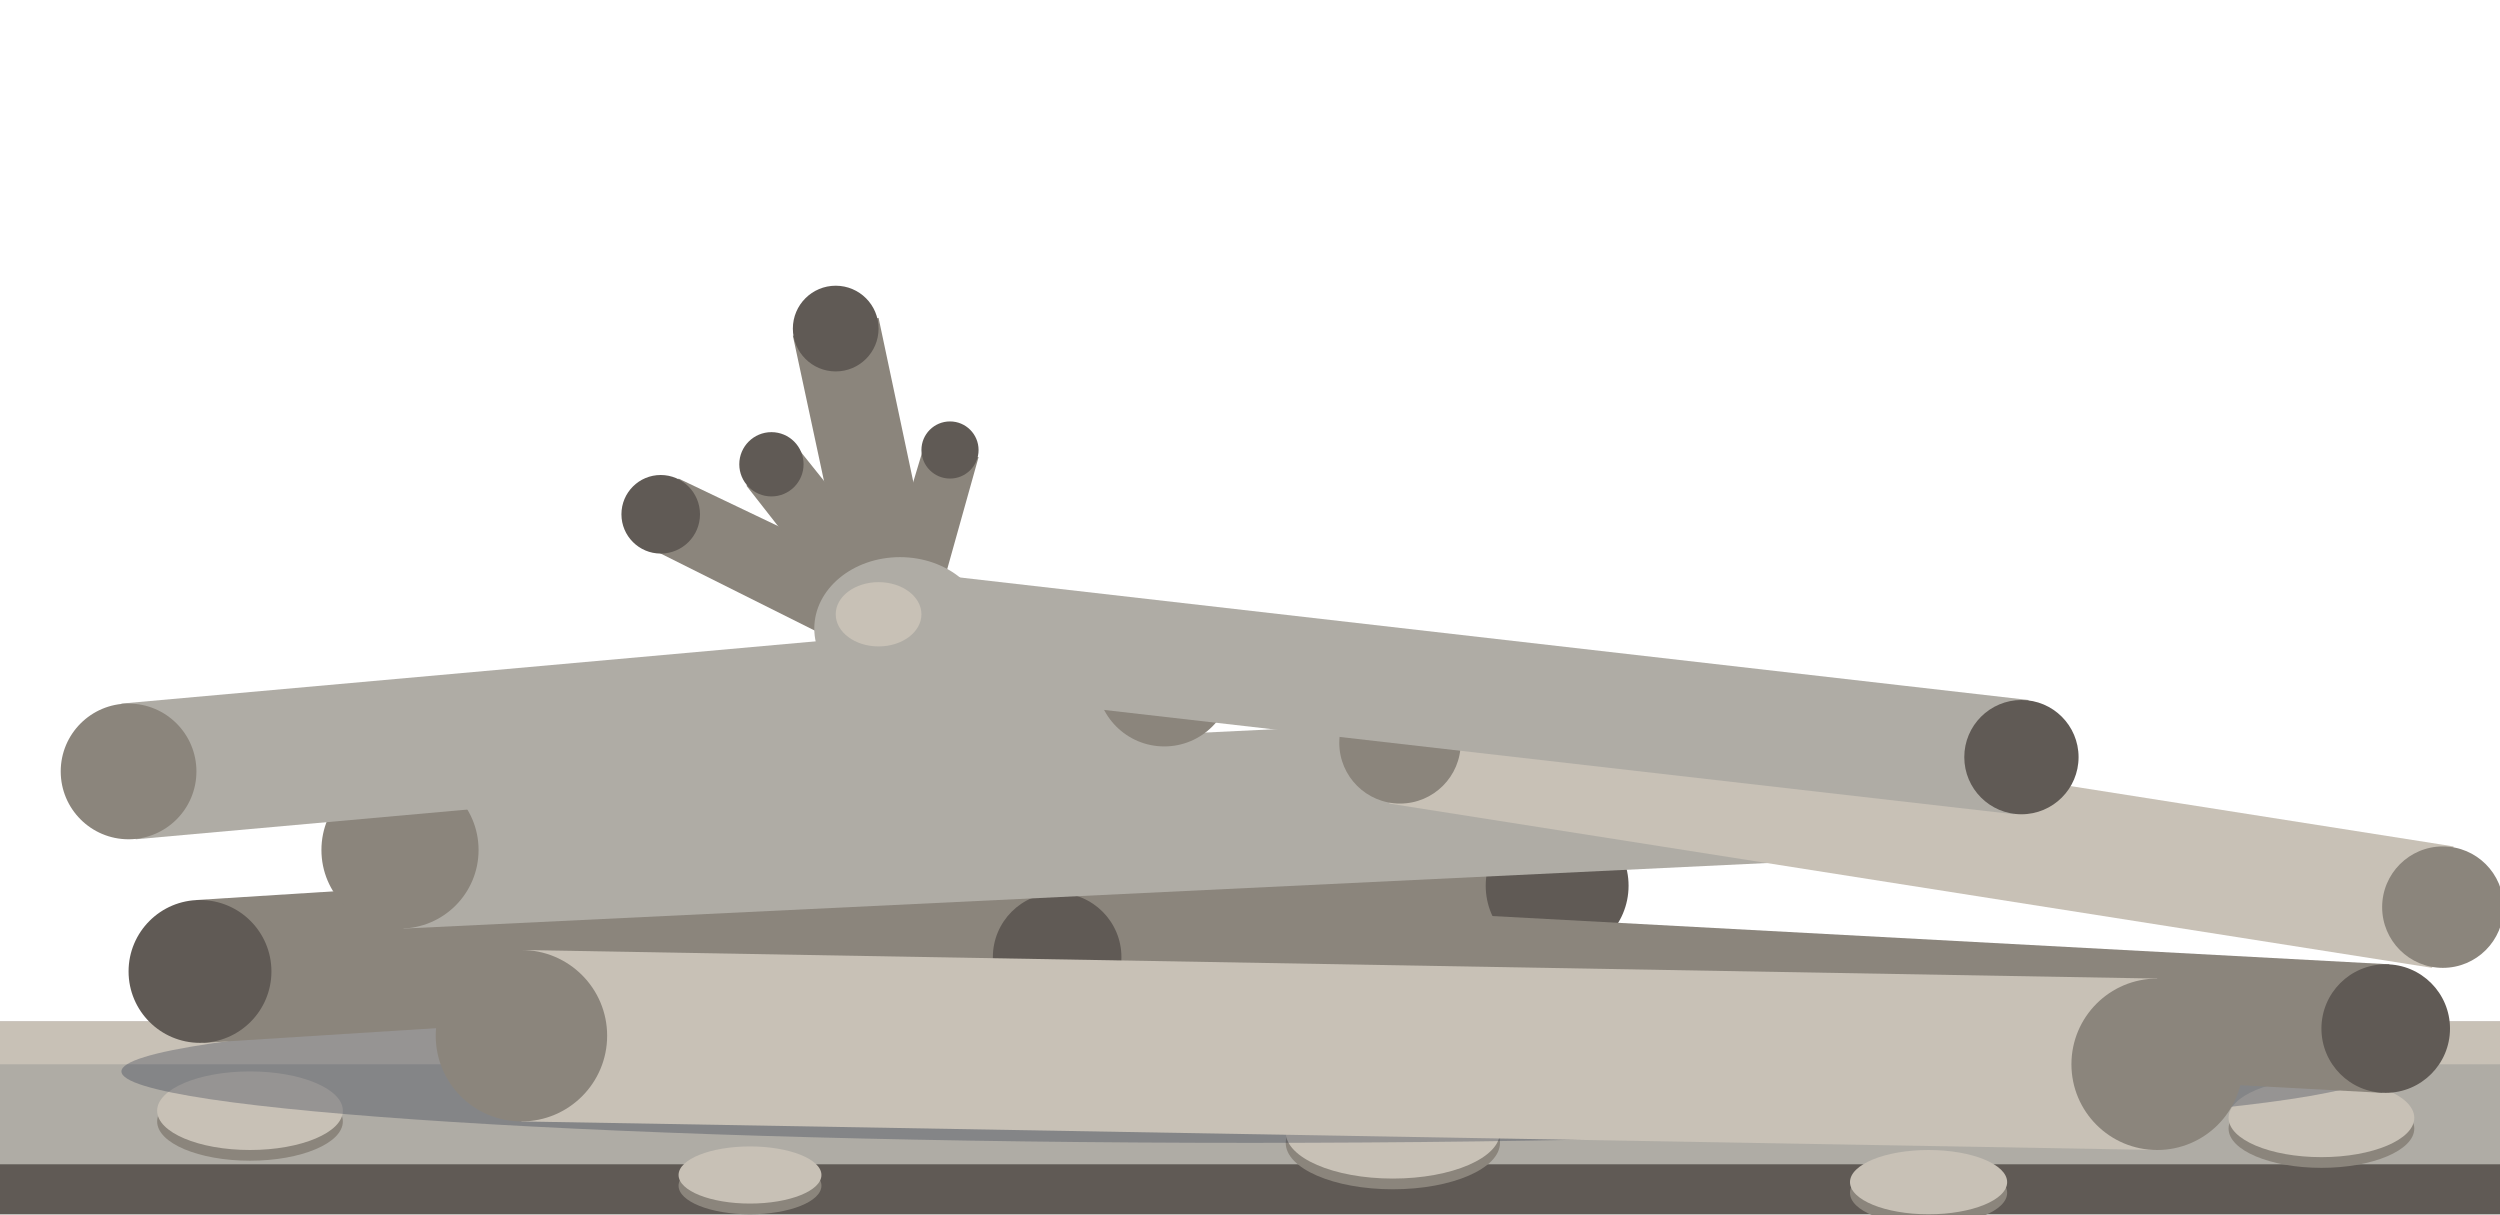
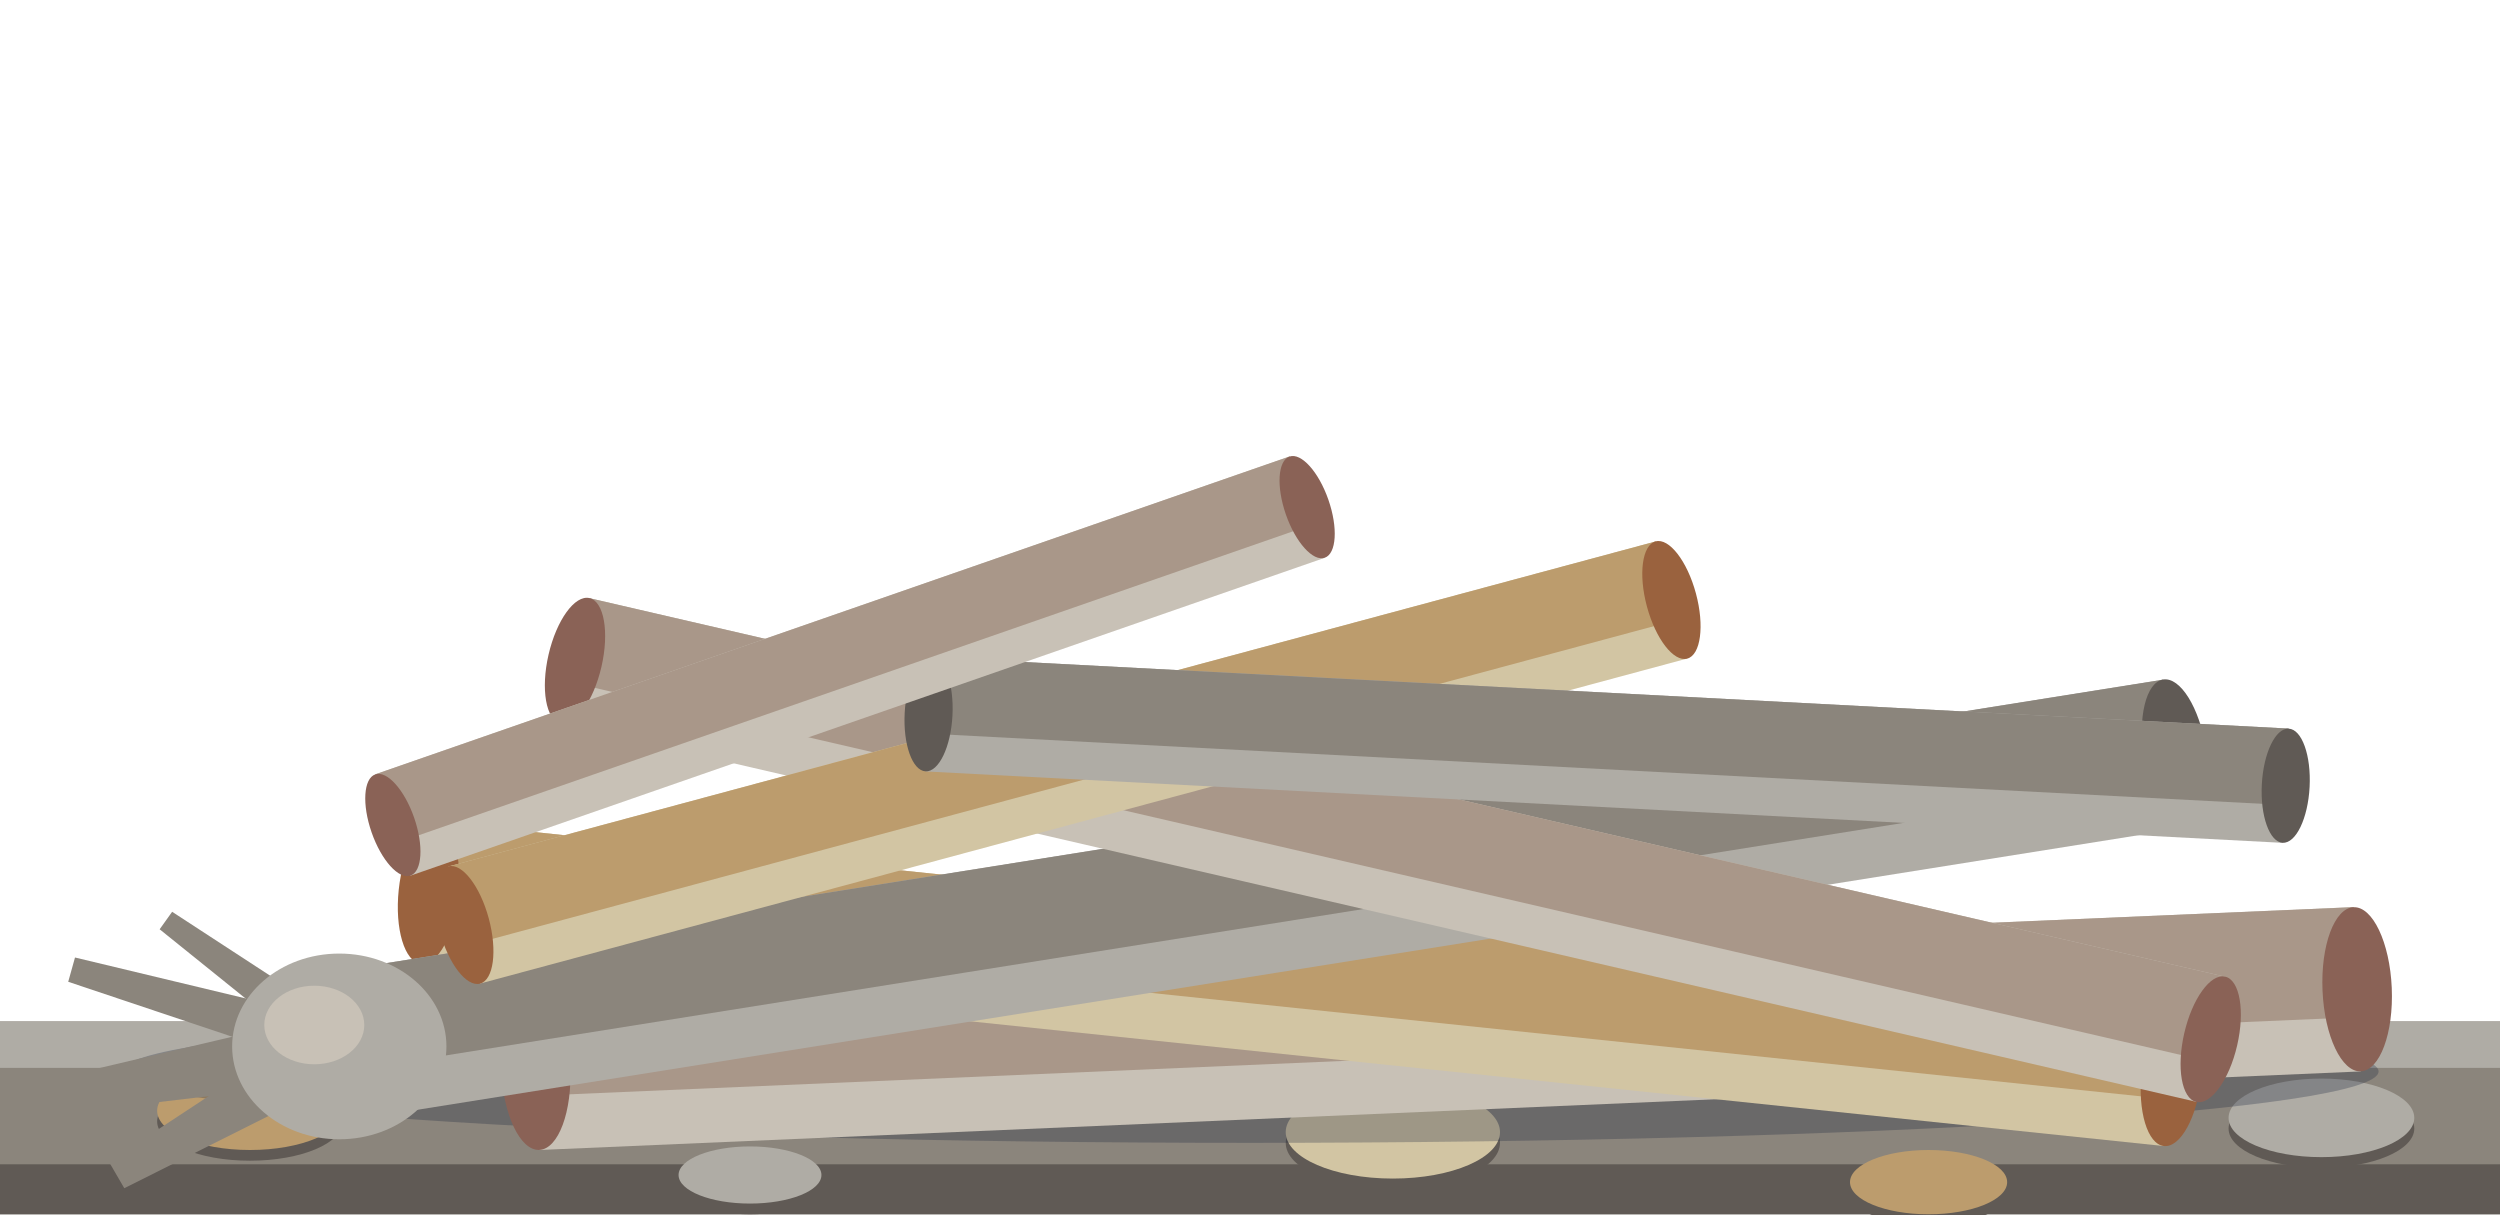
<svg xmlns="http://www.w3.org/2000/svg" width="700" height="340" viewBox="0 0 700 340" shape-rendering="geometricPrecision">
-   <rect x="0" y="286" width="700" height="54" fill="#afaca5" />
-   <rect x="0" y="286" width="700" height="12" fill="#c8c1b6" />
+   <rect x="0" y="286" width="700" height="54" fill="#8b857c" />
+   <rect x="0" y="286" width="700" height="13" fill="#afaca5" />
  <rect x="0" y="326" width="700" height="14" fill="#605a55" />
-   <ellipse cx="70" cy="314" rx="26" ry="11" fill="#8b857c" />
-   <ellipse cx="70" cy="311" rx="26" ry="11" fill="#c8c1b6" />
-   <ellipse cx="210" cy="332" rx="20" ry="8" fill="#8b857c" />
-   <ellipse cx="210" cy="329" rx="20" ry="8" fill="#c8c1b6" />
-   <ellipse cx="390" cy="320" rx="30" ry="13" fill="#8b857c" />
-   <ellipse cx="390" cy="317" rx="30" ry="13" fill="#c8c1b6" />
-   <ellipse cx="540" cy="334" rx="22" ry="9" fill="#8b857c" />
-   <ellipse cx="540" cy="331" rx="22" ry="9" fill="#c8c1b6" />
-   <ellipse cx="650" cy="316" rx="26" ry="11" fill="#8b857c" />
-   <ellipse cx="650" cy="313" rx="26" ry="11" fill="#c8c1b6" />
+   <ellipse cx="70" cy="314" rx="26" ry="11" fill="#605a55" />
+   <ellipse cx="70" cy="311" rx="26" ry="11" fill="#bc9c6d" />
+   <ellipse cx="210" cy="332" rx="20" ry="8" fill="#605a55" />
+   <ellipse cx="210" cy="329" rx="20" ry="8" fill="#afaca5" />
+   <ellipse cx="390" cy="320" rx="30" ry="13" fill="#605a55" />
+   <ellipse cx="390" cy="317" rx="30" ry="13" fill="#d2c5a3" />
+   <ellipse cx="540" cy="334" rx="22" ry="9" fill="#605a55" />
+   <ellipse cx="540" cy="331" rx="22" ry="9" fill="#bc9c6d" />
+   <ellipse cx="650" cy="316" rx="26" ry="11" fill="#605a55" />
+   <ellipse cx="650" cy="313" rx="26" ry="11" fill="#afaca5" />
  <ellipse cx="350" cy="300" rx="316" ry="20" fill="#16203a" opacity="0.28" />
-   <polygon points="57,292 437,268 435,228 55,252" fill="#8b857c" />
-   <circle cx="56" cy="272" r="20" fill="#605a55" />
-   <circle cx="436" cy="248" r="20" fill="#605a55" />
-   <polygon points="295,286 667,306 669,270 297,250" fill="#8b857c" />
-   <circle cx="296" cy="268" r="18" fill="#605a55" />
-   <circle cx="668" cy="288" r="18" fill="#605a55" />
-   <polygon points="113,260 529,240 527,196 111,216" fill="#afaca5" />
-   <circle cx="112" cy="238" r="22" fill="#8b857c" />
-   <circle cx="528" cy="218" r="22" fill="#8b857c" />
-   <polygon points="389,225 681,271 687,237 395,191" fill="#c8c1b6" />
-   <circle cx="392" cy="208" r="17" fill="#8b857c" />
-   <circle cx="684" cy="254" r="17" fill="#8b857c" />
-   <polygon points="38,235 328,209 324,171 34,197" fill="#afaca5" />
-   <circle cx="36" cy="216" r="19" fill="#8b857c" />
-   <circle cx="326" cy="190" r="19" fill="#8b857c" />
-   <polygon points="146,314 604,322 604,274 146,266" fill="#c8c1b6" />
-   <circle cx="146" cy="290" r="24" fill="#8b857c" />
-   <circle cx="604" cy="298" r="24" fill="#8b857c" />
-   <polygon points="250,192 564,228 568,196 254,160" fill="#afaca5" />
-   <circle cx="252" cy="176" r="16" fill="#605a55" />
-   <circle cx="566" cy="212" r="16" fill="#605a55" />
-   <polygon points="257,166 190,134 181,153 247,186" fill="#8b857c" />
-   <circle cx="252" cy="176" r="11" fill="#605a55" />
-   <circle cx="185" cy="144" r="11" fill="#605a55" />
-   <polygon points="259,170 223,125 209,136 245,182" fill="#8b857c" />
-   <circle cx="252" cy="176" r="9" fill="#605a55" />
-   <circle cx="216" cy="130" r="9" fill="#605a55" />
-   <polygon points="264,174 246,89 222,94 240,178" fill="#8b857c" />
-   <circle cx="252" cy="176" r="12" fill="#605a55" />
-   <circle cx="234" cy="92" r="12" fill="#605a55" />
-   <polygon points="260,178 274,128 259,124 244,174" fill="#8b857c" />
-   <circle cx="252" cy="176" r="8" fill="#605a55" />
-   <circle cx="266" cy="126" r="8" fill="#605a55" />
-   <ellipse cx="252" cy="176" rx="24" ry="20" fill="#afaca5" />
-   <ellipse cx="246" cy="172" rx="12" ry="9" fill="#c8c1b6" />
+   <polygon points="151,322 661,300 659,254 149,276" fill="#c8c1b6" />
+   <polygon points="150.3,306.8 660.3,284.8 659,254 149,276" fill="#a99789" />
+   <ellipse cx="150" cy="299" rx="9.7" ry="23" transform="rotate(-2.5 150 299)" fill="#8a6256" />
+   <ellipse cx="660" cy="277" rx="9.7" ry="23" transform="rotate(-2.5 660 277)" fill="#8a6256" />
+   <polygon points="117.9,269.9 605.9,320.9 610.1,281.1 122.1,230.1" fill="#d2c5a3" />
+   <polygon points="119.3,256.8 607.3,307.8 610.1,281.1 122.1,230.1" fill="#bc9c6d" />
+   <ellipse cx="120" cy="250" rx="8.4" ry="20" transform="rotate(6 120 250)" fill="#9a623e" />
+   <ellipse cx="608" cy="301" rx="8.4" ry="20" transform="rotate(6 608 301)" fill="#9a623e" />
+   <polygon points="98.3,313.7 612.3,231.7 605.7,190.3 91.7,272.3" fill="#afaca5" />
+   <polygon points="96.1,300.1 610.1,218.1 605.7,190.3 91.7,272.3" fill="#8b857c" />
+   <ellipse cx="95" cy="293" rx="8.8" ry="21" transform="rotate(-9.1 95 293)" fill="#605a55" />
+   <ellipse cx="609" cy="211" rx="8.8" ry="21" transform="rotate(-9.1 609 211)" fill="#605a55" />
+   <polygon points="156.9,202.5 614.9,308.5 623.1,273.5 165.1,167.5" fill="#c8c1b6" />
+   <polygon points="159.6,191 617.6,297 623.1,273.5 165.1,167.5" fill="#a99789" />
+   <ellipse cx="161" cy="185" rx="7.6" ry="18" transform="rotate(13 161 185)" fill="#8a6256" />
+   <ellipse cx="619" cy="291" rx="7.6" ry="18" transform="rotate(13 619 291)" fill="#8a6256" />
+   <polygon points="134.4,275.4 472.4,184.4 463.6,151.6 125.6,242.6" fill="#d2c5a3" />
+   <polygon points="131.5,264.6 469.5,173.6 463.6,151.6 125.6,242.6" fill="#bc9c6d" />
+   <ellipse cx="130" cy="259" rx="7.1" ry="17" transform="rotate(-15.1 130 259)" fill="#9a623e" />
+   <ellipse cx="468" cy="168" rx="7.1" ry="17" transform="rotate(-15.1 468 168)" fill="#9a623e" />
+   <polygon points="259.2,216 639.2,236 640.8,204 260.8,184" fill="#afaca5" />
+   <polygon points="259.7,205.4 639.7,225.4 640.8,204 260.8,184" fill="#8b857c" />
+   <ellipse cx="260" cy="200" rx="6.7" ry="16" transform="rotate(3 260 200)" fill="#605a55" />
+   <ellipse cx="640" cy="220" rx="6.7" ry="16" transform="rotate(3 640 220)" fill="#605a55" />
+   <polygon points="114.9,245.2 370.9,156.2 361.1,127.8 105.1,216.8" fill="#c8c1b6" />
+   <polygon points="111.7,235.8 367.7,146.8 361.1,127.8 105.1,216.8" fill="#a99789" />
+   <ellipse cx="110" cy="231" rx="6.3" ry="15" transform="rotate(-19.2 110 231)" fill="#8a6256" />
+   <ellipse cx="366" cy="142" rx="6.3" ry="15" transform="rotate(-19.2 366 142)" fill="#8a6256" />
+   <polygon points="90.8,285.6 30.5,325.3 34.8,332.7 99.3,300.4" fill="#8b857c" />
+   <polygon points="93.4,283.6 11.5,302.9 13.1,312.3 96.6,302.4" fill="#8b857c" />
+   <polygon points="96.9,286.3 21,268.1 19.1,274.9 93.1,299.7" fill="#8b857c" />
+   <polygon points="98.5,288.1 48.2,255.3 44.7,260.2 91.5,297.9" fill="#8b857c" />
+   <ellipse cx="95" cy="293" rx="30" ry="26" fill="#afaca5" />
+   <ellipse cx="88" cy="287" rx="14" ry="11" fill="#c8c1b6" />
</svg>
